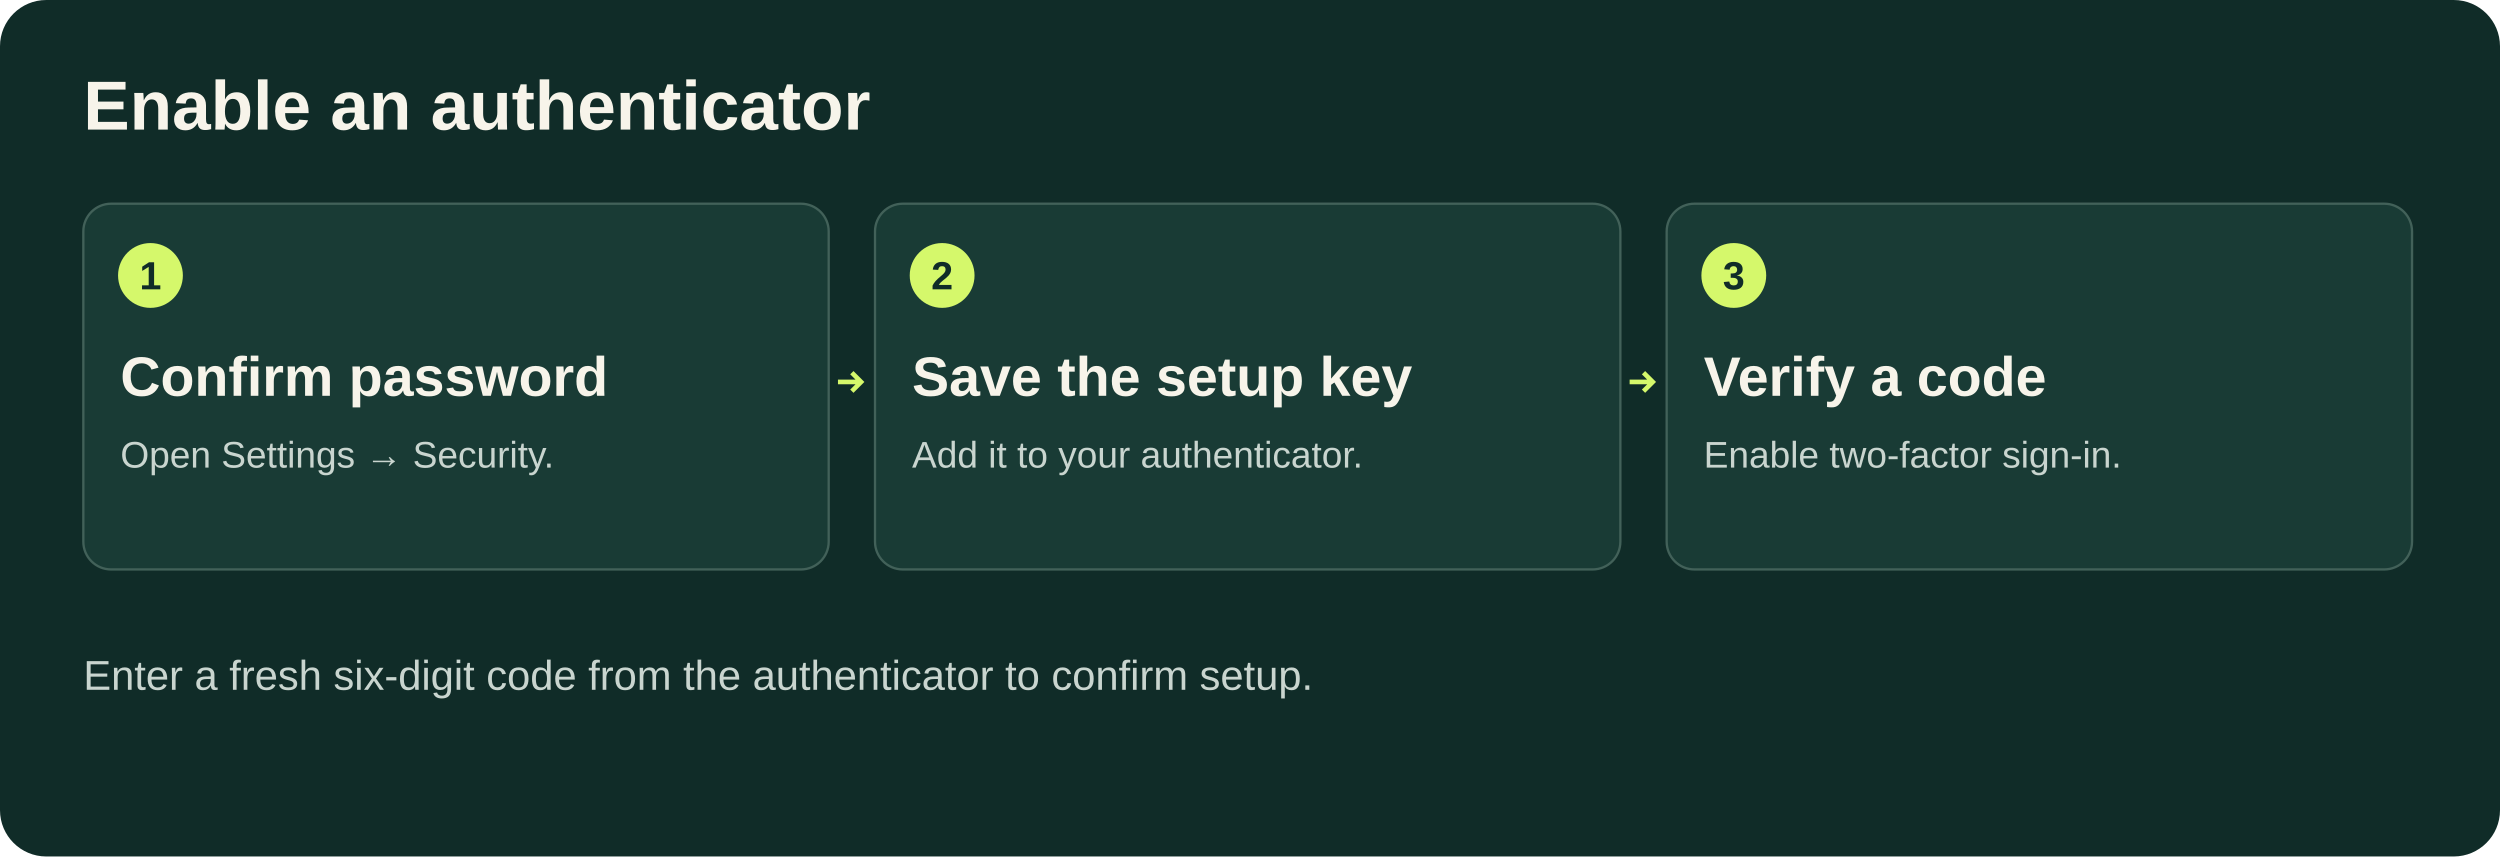
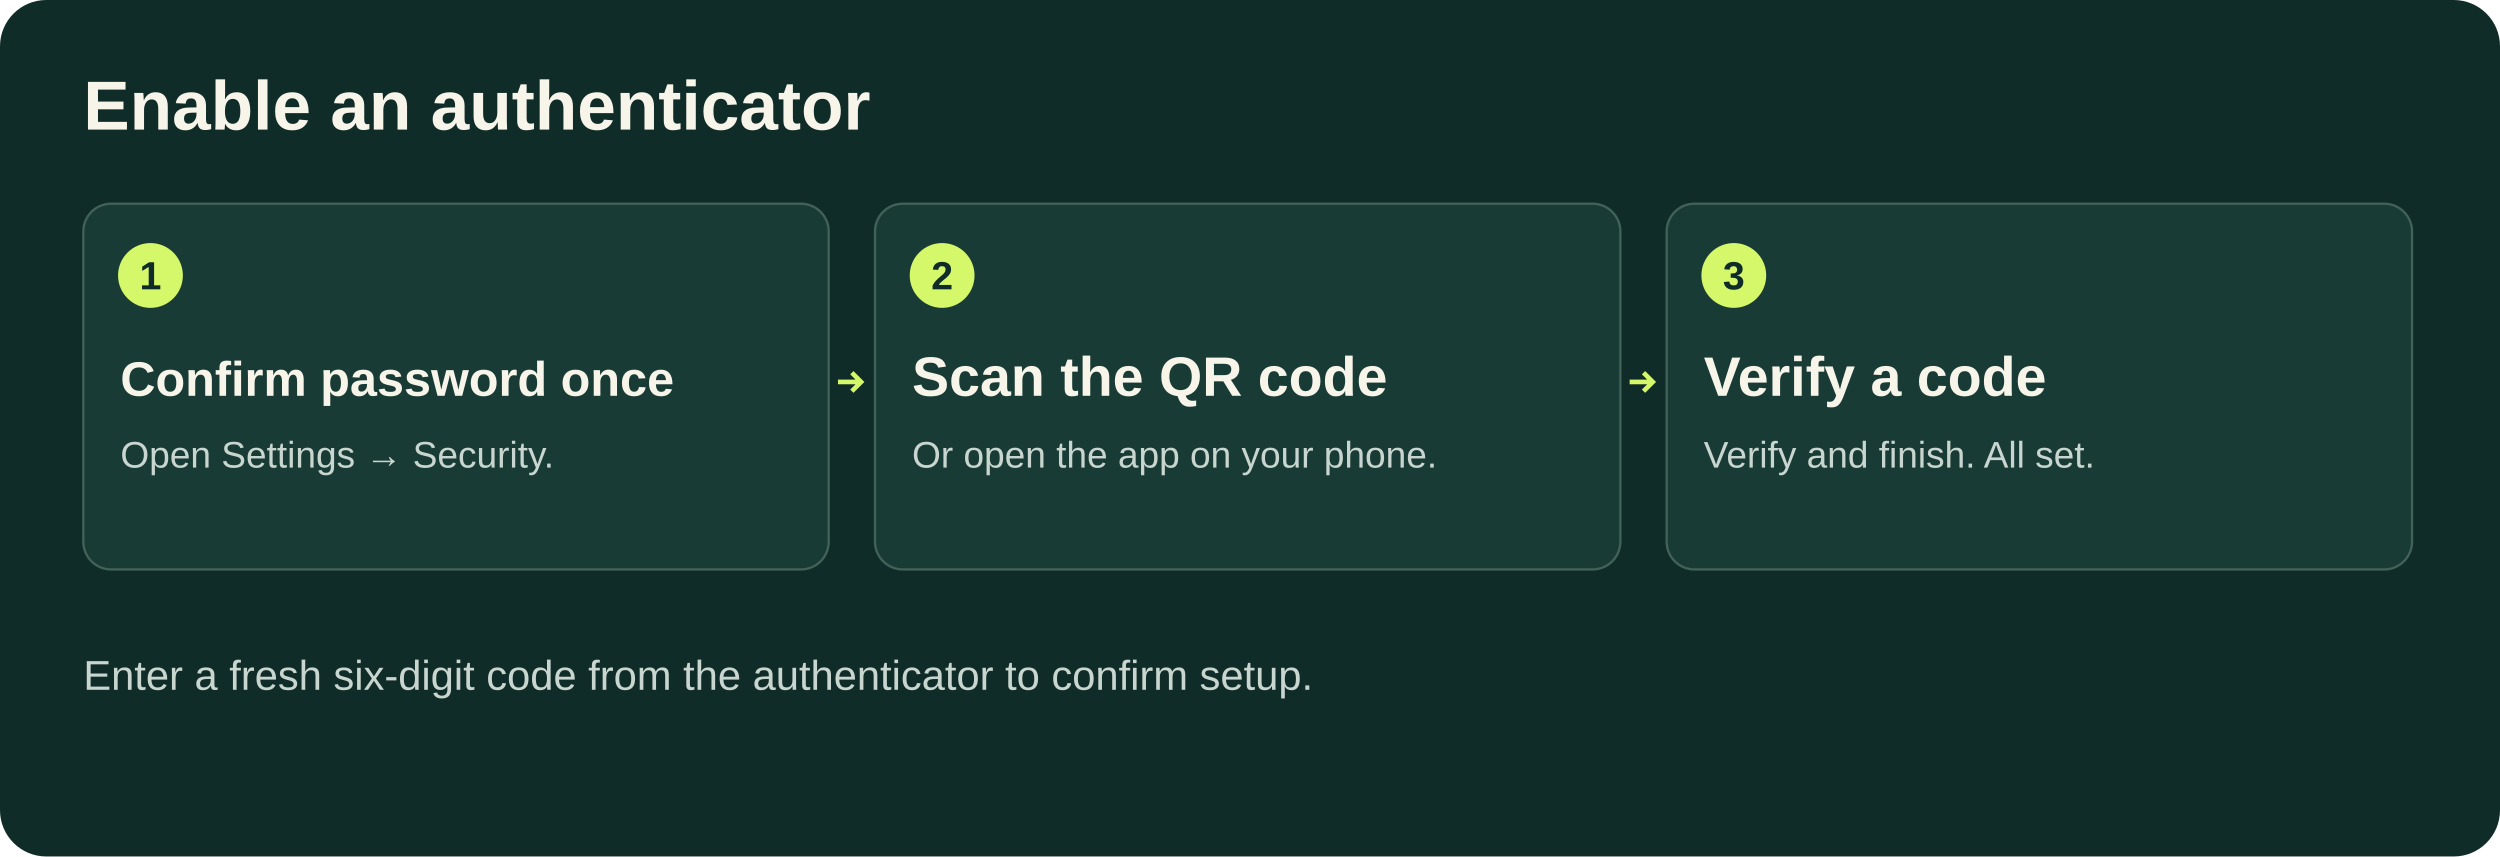
<svg xmlns="http://www.w3.org/2000/svg" width="1080" height="370" viewBox="0 0 1080 370" role="img" aria-labelledby="title desc">
  <rect width="1080" height="370" rx="20" fill="#102C28" />
  <g font-family="Arial,sans-serif">
    <text x="36" y="56" fill="#F7F4EA" font-size="30" font-weight="700">Enable an authenticator</text>
    <rect x="36" y="88" width="322" height="158" rx="12" fill="#193B35" stroke="#426159" />
    <circle cx="65" cy="119" r="14" fill="#D5F86B" />
    <text x="65" y="125" text-anchor="middle" fill="#102C28" font-size="17" font-weight="700">1</text>
-     <text x="52" y="171" fill="#F7F4EA" font-size="24" font-weight="700">Confirm password</text>
+     <text x="52" y="171" fill="#F7F4EA" font-size="21" font-weight="700">Confirm password once</text>
    <text x="52" y="202" fill="#C9D5CF" font-size="16">Open Settings → Security.</text>
    <path d="M362 165h10m-4-4 4 4-4 4" stroke="#D5F86B" stroke-width="2" fill="none" />
    <rect x="378" y="88" width="322" height="158" rx="12" fill="#193B35" stroke="#426159" />
    <circle cx="407" cy="119" r="14" fill="#D5F86B" />
    <text x="407" y="125" text-anchor="middle" fill="#102C28" font-size="17" font-weight="700">2</text>
-     <text x="394" y="171" fill="#F7F4EA" font-size="24" font-weight="700">Save the setup key</text>
-     <text x="394" y="202" fill="#C9D5CF" font-size="16">Add it to your authenticator.</text>
+     <text x="394" y="171" fill="#F7F4EA" font-size="24" font-weight="700">Scan the QR code</text>
+     <text x="394" y="202" fill="#C9D5CF" font-size="16">Or open the app on your phone.</text>
    <path d="M704 165h10m-4-4 4 4-4 4" stroke="#D5F86B" stroke-width="2" fill="none" />
    <rect x="720" y="88" width="322" height="158" rx="12" fill="#193B35" stroke="#426159" />
    <circle cx="749" cy="119" r="14" fill="#D5F86B" />
    <text x="749" y="125" text-anchor="middle" fill="#102C28" font-size="17" font-weight="700">3</text>
    <text x="736" y="171" fill="#F7F4EA" font-size="24" font-weight="700">Verify a code</text>
-     <text x="736" y="202" fill="#C9D5CF" font-size="16">Enable two-factor sign-in.</text>
+     <text x="736" y="202" fill="#C9D5CF" font-size="16">Verify and finish. All set.</text>
    <text x="36" y="298" fill="#C9D5CF" font-size="18">Enter a fresh six-digit code from the authenticator to confirm setup.</text>
  </g>
</svg>
